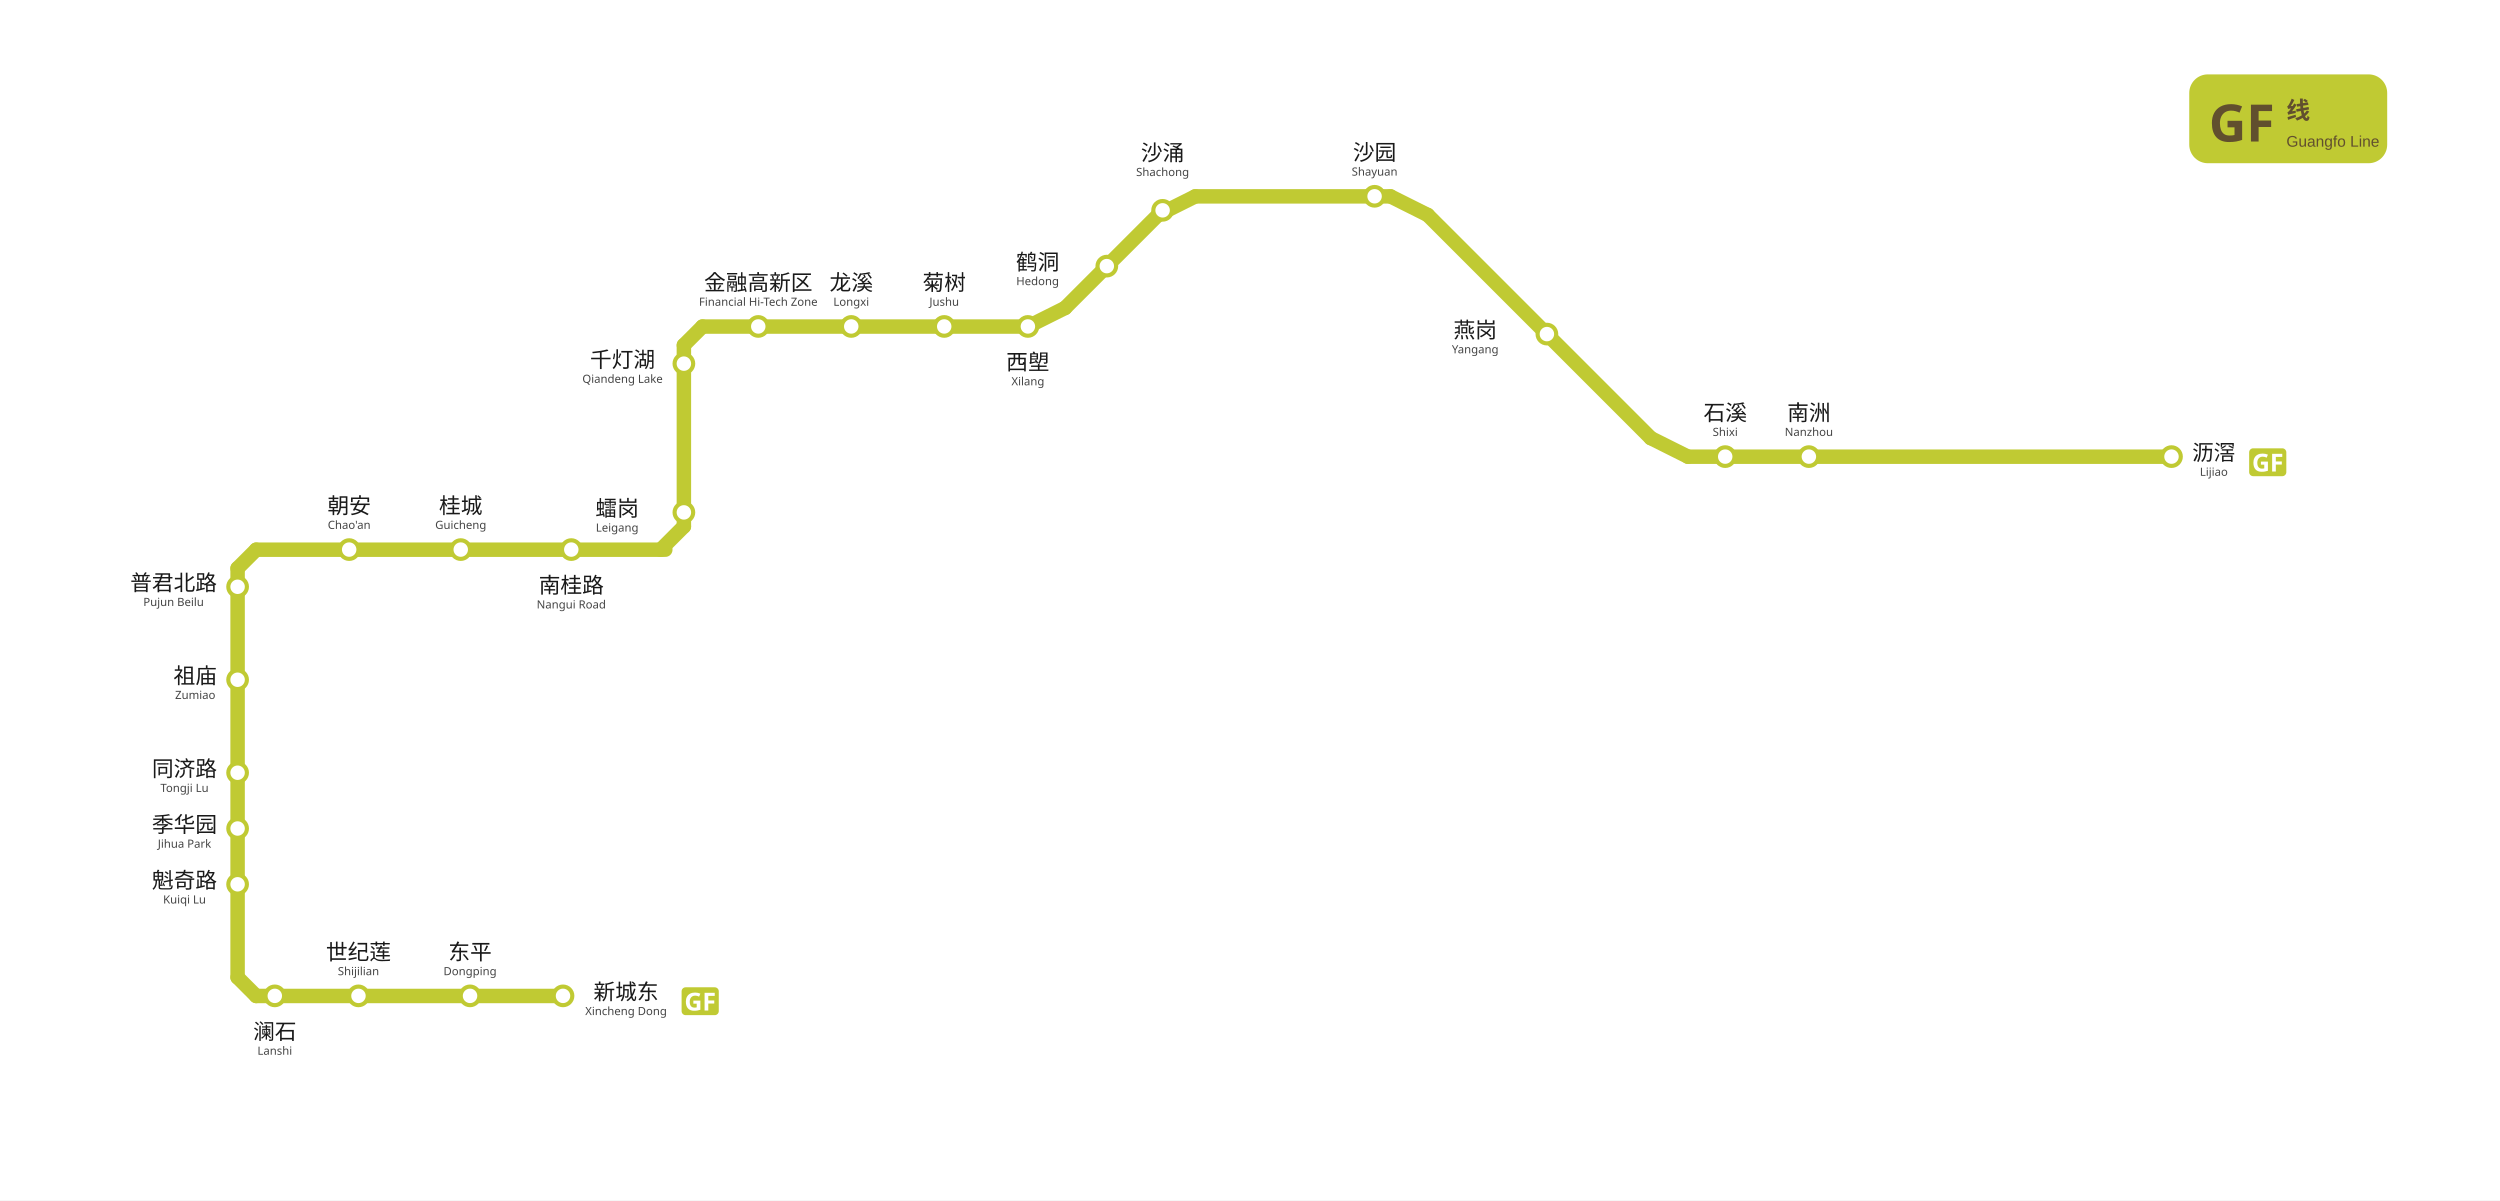
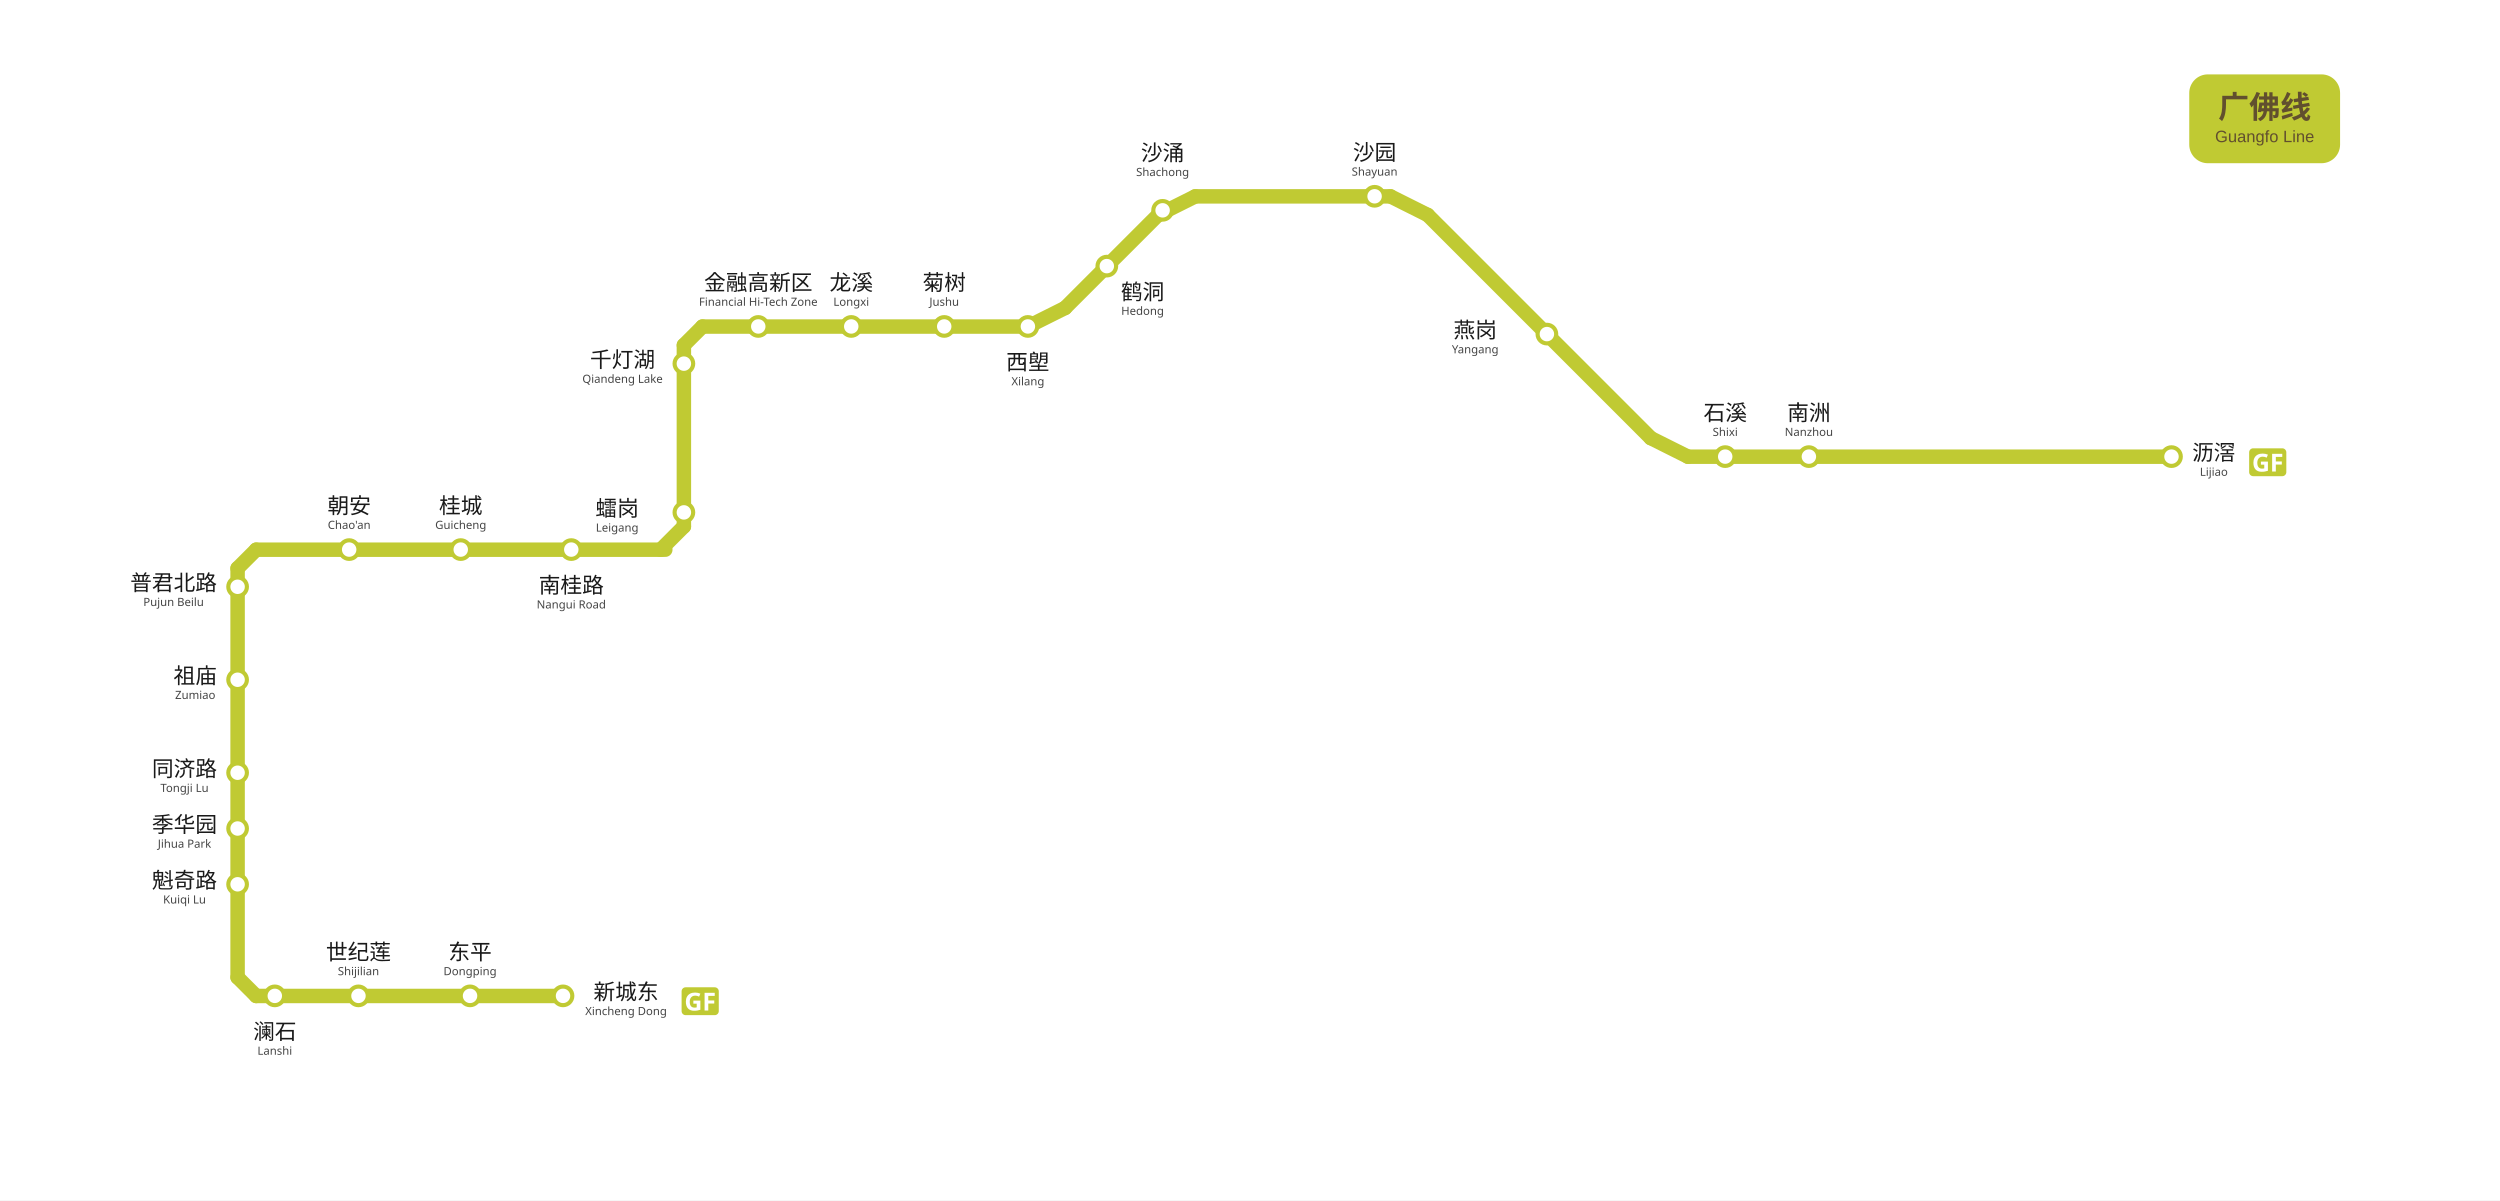
<svg xmlns="http://www.w3.org/2000/svg" viewBox="609.5 1122.2 1210.0 581.0" data-pins="世纪莲,东平,千灯湖,南桂路,南洲,同济路,季华园,新城东,普君北路,朝安,桂城,沙园,沙涌,沥滘,澜石,燕岗,石溪,祖庙,菊树,西塱,金融高新区,魁奇路,鹤洞,龙溪,𧒽岗" width="1210" height="581">
  <rect x="609.5" y="1122.2" width="1210.0" height="581.0" fill="#ffffff" />
  <g id="走廊">
    <line x1="1300.50" y1="1226.25" x2="1408.50" y2="1334.25" style="fill:none;stroke:#C0CA33;stroke-width:7;stroke-linecap:round" />
    <line x1="949.50" y1="1280.25" x2="1107.00" y2="1280.25" style="fill:none;stroke:#C0CA33;stroke-width:7;stroke-linecap:round" />
    <line x1="940.50" y1="1289.30" x2="940.50" y2="1377.00" style="fill:none;stroke:#C0CA33;stroke-width:7;stroke-linecap:round" />
    <line x1="733.50" y1="1388.25" x2="931.50" y2="1388.25" style="fill:none;stroke:#C0CA33;stroke-width:7;stroke-linecap:round" />
    <line x1="724.50" y1="1397.25" x2="724.50" y2="1595.25" style="fill:none;stroke:#C0CA33;stroke-width:7;stroke-linecap:round" />
    <line x1="733.50" y1="1604.25" x2="882.00" y2="1604.25" style="fill:none;stroke:#C0CA33;stroke-width:7;stroke-linecap:round" />
    <line x1="1426.50" y1="1343.25" x2="1660.50" y2="1343.25" style="fill:none;stroke:#C0CA33;stroke-width:7;stroke-linecap:round" />
    <line x1="1125.00" y1="1271.25" x2="1170.00" y2="1226.25" style="fill:none;stroke:#C0CA33;stroke-width:7;stroke-linecap:round" />
    <line x1="1188.00" y1="1217.25" x2="1282.50" y2="1217.25" style="fill:none;stroke:#C0CA33;stroke-width:7;stroke-linecap:round" />
    <line x1="949.50" y1="1280.25" x2="940.50" y2="1289.25" style="fill:none;stroke:#C0CA33;stroke-width:7;stroke-linecap:round" />
    <line x1="733.50" y1="1388.25" x2="724.50" y2="1397.25" style="fill:none;stroke:#C0CA33;stroke-width:7;stroke-linecap:round" />
    <line x1="929.25" y1="1388.25" x2="940.50" y2="1377.00" style="fill:none;stroke:#C0CA33;stroke-width:7;stroke-linecap:round" />
    <line x1="724.50" y1="1595.25" x2="733.50" y2="1604.25" style="fill:none;stroke:#C0CA33;stroke-width:7;stroke-linecap:round" />
    <line x1="1282.50" y1="1217.25" x2="1300.50" y2="1226.25" style="fill:none;stroke:#C0CA33;stroke-width:7;stroke-linecap:round" />
    <line x1="1188.00" y1="1217.25" x2="1170.00" y2="1226.25" style="fill:none;stroke:#C0CA33;stroke-width:7;stroke-linecap:round" />
    <line x1="1107.00" y1="1280.25" x2="1125.00" y2="1271.25" style="fill:none;stroke:#C0CA33;stroke-width:7;stroke-linecap:round" />
    <line x1="1426.50" y1="1343.25" x2="1408.50" y2="1334.25" style="fill:none;stroke:#C0CA33;stroke-width:7;stroke-linecap:round" />
  </g>
  <g id="站圆">
    <circle cx="1660.5" cy="1343.2" r="4.5" data-nm="沥滘" style="fill:#FFFFFF;stroke:#C0CA33;stroke-width:2" />
    <circle cx="1485.0" cy="1343.2" r="4.5" data-nm="南洲" style="fill:#FFFFFF;stroke:#C0CA33;stroke-width:2" />
    <circle cx="1444.5" cy="1343.2" r="4.5" data-nm="石溪" style="fill:#FFFFFF;stroke:#C0CA33;stroke-width:2" />
    <circle cx="1358.2" cy="1283.9" r="4.5" data-nm="燕岗" style="fill:#FFFFFF;stroke:#C0CA33;stroke-width:2" />
    <circle cx="1274.8" cy="1217.2" r="4.5" data-nm="沙园" style="fill:#FFFFFF;stroke:#C0CA33;stroke-width:2" />
    <circle cx="1172.2" cy="1224.0" r="4.5" data-nm="沙涌" style="fill:#FFFFFF;stroke:#C0CA33;stroke-width:2" />
    <circle cx="1145.2" cy="1251.0" r="4.5" data-nm="鹤洞" style="fill:#FFFFFF;stroke:#C0CA33;stroke-width:2" />
    <circle cx="1107.0" cy="1280.2" r="4.5" data-nm="西塱" style="fill:#FFFFFF;stroke:#C0CA33;stroke-width:2" />
    <circle cx="1066.5" cy="1280.2" r="4.5" data-nm="菊树" style="fill:#FFFFFF;stroke:#C0CA33;stroke-width:2" />
    <circle cx="1021.5" cy="1280.2" r="4.5" data-nm="龙溪" style="fill:#FFFFFF;stroke:#C0CA33;stroke-width:2" />
    <circle cx="976.5" cy="1280.2" r="4.5" data-nm="金融高新区" style="fill:#FFFFFF;stroke:#C0CA33;stroke-width:2" />
    <circle cx="940.5" cy="1298.2" r="4.5" data-nm="千灯湖" style="fill:#FFFFFF;stroke:#C0CA33;stroke-width:2" />
    <circle cx="940.5" cy="1370.2" r="4.5" data-nm="𧒽岗" style="fill:#FFFFFF;stroke:#C0CA33;stroke-width:2" />
    <circle cx="886.0" cy="1388.2" r="4.5" data-nm="南桂路" style="fill:#FFFFFF;stroke:#C0CA33;stroke-width:2" />
    <circle cx="832.5" cy="1388.2" r="4.5" data-nm="桂城" style="fill:#FFFFFF;stroke:#C0CA33;stroke-width:2" />
    <circle cx="778.5" cy="1388.2" r="4.5" data-nm="朝安" style="fill:#FFFFFF;stroke:#C0CA33;stroke-width:2" />
    <circle cx="724.5" cy="1406.2" r="4.5" data-nm="普君北路" style="fill:#FFFFFF;stroke:#C0CA33;stroke-width:2" />
    <circle cx="724.5" cy="1451.2" r="4.5" data-nm="祖庙" style="fill:#FFFFFF;stroke:#C0CA33;stroke-width:2" />
    <circle cx="724.5" cy="1496.2" r="4.5" data-nm="同济路" style="fill:#FFFFFF;stroke:#C0CA33;stroke-width:2" />
    <circle cx="724.5" cy="1523.2" r="4.5" data-nm="季华园" style="fill:#FFFFFF;stroke:#C0CA33;stroke-width:2" />
    <circle cx="724.5" cy="1550.2" r="4.5" data-nm="魁奇路" style="fill:#FFFFFF;stroke:#C0CA33;stroke-width:2" />
    <circle cx="742.5" cy="1604.2" r="4.5" data-nm="澜石" style="fill:#FFFFFF;stroke:#C0CA33;stroke-width:2" />
    <circle cx="783.0" cy="1604.2" r="4.5" data-nm="世纪莲" style="fill:#FFFFFF;stroke:#C0CA33;stroke-width:2" />
    <circle cx="837.0" cy="1604.2" r="4.5" data-nm="东平" style="fill:#FFFFFF;stroke:#C0CA33;stroke-width:2" />
    <circle cx="882.0" cy="1604.2" r="4.5" data-nm="新城东" style="fill:#FFFFFF;stroke:#C0CA33;stroke-width:2" />
  </g>
  <g id="线路徽标">
-     <g data-badge="header" transform="translate(1669.1 1158.2)" data-ink="#614F2E" data-box="1669.1,1158.2,1764.9,1201.2" data-chip="1669.1,1158.2,1764.9,1201.2">
-       <rect x="0" y="0" width="95.8" height="43.0" rx="9.0" fill="#C0CA33" />
-       <text x="9.5" y="32.5" font-family="'Microsoft YaHei', sans-serif" font-size="25" font-weight="bold" fill="#614F2E">GF</text>
-       <text x="47.0" y="21.5" font-family="'Microsoft YaHei', sans-serif" font-size="11.5" font-weight="600" fill="#614F2E">线</text>
-       <text x="47.0" y="35.0" font-family="Arial, sans-serif" font-size="7.5" fill="#614F2E">Guangfo Line</text>
+     <g data-badge="header" transform="translate(1669.1 1158.2)" data-ink="#614F2E" data-box="1669.1,1158.2,1742.1,1201.2" data-chip="1669.1,1158.2,1742.1,1201.2">
+       <rect x="0" y="0" width="73.0" height="43.0" rx="9.0" fill="#C0CA33" />
+       <text x="36.5" y="21.2" text-anchor="middle" font-family="'Microsoft YaHei', sans-serif" font-size="15" font-weight="600" fill="#614F2E">广佛线</text>
+       <text x="36.5" y="32.8" text-anchor="middle" font-family="Arial, sans-serif" font-size="8" fill="#614F2E">Guangfo Line</text>
    </g>
    <g data-badge="chip" transform="translate(1698.09 1339.18)" data-box="1698.1,1339.2,1716.1,1353.1">
      <path d="M16.04 13.49h-14.09c-1.07 0 -1.95 -0.88 -1.95 -1.95v-9.59c0 -1.07 0.88 -1.95 1.95 -1.95h14.09c1.07 0 1.95 0.88 1.95 1.95v9.59C17.99 12.61 17.11 13.49 16.04 13.49z" fill="#C0CA33" />
      <path d="M5.68 6.43h3.4v4.44c-0.45 0.15 -0.92 0.27 -1.4 0.36c-0.49 0.09 -1.04 0.13 -1.64 0.13c-1.28 0 -2.26 -0.38 -2.95 -1.13s-1.03 -1.85 -1.03 -3.29c0 -0.9 0.17 -1.67 0.52 -2.33s0.85 -1.16 1.52 -1.52c0.67 -0.36 1.48 -0.54 2.44 -0.54c0.46 0 0.9 0.05 1.34 0.14s0.84 0.22 1.2 0.38l-0.6 1.45c-0.26 -0.14 -0.56 -0.25 -0.9 -0.34s-0.69 -0.13 -1.06 -0.13c-0.53 0 -0.99 0.12 -1.37 0.36c-0.39 0.24 -0.69 0.58 -0.9 1.02c-0.21 0.44 -0.32 0.95 -0.32 1.54c0 0.56 0.08 1.06 0.23 1.49c0.15 0.43 0.39 0.77 0.72 1.01c0.33 0.24 0.76 0.37 1.28 0.37c0.26 0 0.47 -0.01 0.65 -0.04c0.18 -0.02 0.34 -0.05 0.5 -0.08v-1.79h-1.62V6.43z" fill="#FFFFFF" />
      <path d="M12.91 11.24h-1.79v-8.57h4.91v1.49h-3.12v2.21h2.9v1.49h-2.9V11.24z" fill="#FFFFFF" />
    </g>
    <g data-badge="chip" transform="translate(939.396 1600.05)" data-box="939.4,1600.1,957.4,1614.0">
      <path d="M16.04 13.49h-14.09c-1.07 0 -1.95 -0.88 -1.95 -1.95v-9.59c0 -1.07 0.88 -1.95 1.95 -1.95h14.09c1.07 0 1.95 0.88 1.95 1.95v9.59C17.99 12.61 17.11 13.49 16.04 13.49z" fill="#C0CA33" />
      <path d="M5.68 6.43h3.4v4.44c-0.45 0.15 -0.92 0.27 -1.4 0.36c-0.49 0.09 -1.04 0.13 -1.64 0.13c-1.28 0 -2.26 -0.38 -2.95 -1.13s-1.03 -1.85 -1.03 -3.29c0 -0.9 0.17 -1.67 0.52 -2.33s0.85 -1.16 1.52 -1.52c0.67 -0.36 1.48 -0.54 2.44 -0.54c0.46 0 0.9 0.05 1.34 0.14s0.84 0.22 1.2 0.38l-0.6 1.45c-0.26 -0.14 -0.56 -0.25 -0.9 -0.34s-0.69 -0.13 -1.06 -0.13c-0.53 0 -0.99 0.12 -1.37 0.36c-0.39 0.24 -0.69 0.58 -0.9 1.02c-0.21 0.44 -0.32 0.95 -0.32 1.54c0 0.56 0.08 1.06 0.23 1.49c0.15 0.43 0.39 0.77 0.72 1.01c0.33 0.24 0.76 0.37 1.28 0.37c0.26 0 0.47 -0.01 0.65 -0.04c0.18 -0.02 0.34 -0.05 0.5 -0.08v-1.79h-1.62V6.43z" fill="#FFFFFF" />
      <path d="M12.91 11.24h-1.79v-8.57h4.91v1.49h-3.12v2.21h2.9v1.49h-2.9V11.24z" fill="#FFFFFF" />
    </g>
  </g>
  <g id="站名标注" font-family="'Microsoft YaHei', 'PingFang SC', sans-serif">
    <text x="1681.0" y="1345.0" text-anchor="middle" font-size="10.5" font-weight="500" fill="#1a1a1a">沥滘</text>
    <text x="1681.0" y="1352.5" text-anchor="middle" font-size="5.5" fill="#444444">Lijiao</text>
    <text x="1485.0" y="1325.7" text-anchor="middle" font-size="10.5" font-weight="500" fill="#1a1a1a">南洲</text>
    <text x="1485.0" y="1333.2" text-anchor="middle" font-size="5.5" fill="#444444">Nanzhou</text>
    <text x="1444.5" y="1325.7" text-anchor="middle" font-size="10.5" font-weight="500" fill="#1a1a1a">石溪</text>
    <text x="1444.5" y="1333.2" text-anchor="middle" font-size="5.5" fill="#444444">Shixi</text>
    <text x="1323.5" y="1285.7" text-anchor="middle" font-size="10.5" font-weight="500" fill="#1a1a1a">燕岗</text>
    <text x="1323.5" y="1293.2" text-anchor="middle" font-size="5.5" fill="#444444">Yangang</text>
    <text x="1274.8" y="1199.7" text-anchor="middle" font-size="10.5" font-weight="500" fill="#1a1a1a">沙园</text>
    <text x="1274.8" y="1207.2" text-anchor="middle" font-size="5.5" fill="#444444">Shayuan</text>
-     <text x="1111.7" y="1252.8" text-anchor="middle" font-size="10.5" font-weight="500" fill="#1a1a1a">鹤洞</text>
-     <text x="1111.7" y="1260.2" text-anchor="middle" font-size="5.5" fill="#444444">Hedong</text>
+     <text x="1162.5" y="1267.2" text-anchor="middle" font-size="10.5" font-weight="500" fill="#1a1a1a">鹤洞</text>
+     <text x="1162.5" y="1274.6" text-anchor="middle" font-size="5.5" fill="#444444">Hedong</text>
    <text x="1066.5" y="1262.7" text-anchor="middle" font-size="10.5" font-weight="500" fill="#1a1a1a">菊树</text>
    <text x="1066.5" y="1270.2" text-anchor="middle" font-size="5.5" fill="#444444">Jushu</text>
    <text x="1021.5" y="1262.7" text-anchor="middle" font-size="10.5" font-weight="500" fill="#1a1a1a">龙溪</text>
    <text x="1021.5" y="1270.2" text-anchor="middle" font-size="5.5" fill="#444444">Longxi</text>
    <text x="976.5" y="1262.7" text-anchor="middle" font-size="10.5" font-weight="500" fill="#1a1a1a">金融高新区</text>
    <text x="976.5" y="1270.2" text-anchor="middle" font-size="5.5" fill="#444444">Financial Hi-Tech Zone</text>
    <text x="908.2" y="1372.0" text-anchor="middle" font-size="10.5" font-weight="500" fill="#1a1a1a">𧒽岗</text>
    <text x="908.2" y="1379.5" text-anchor="middle" font-size="5.5" fill="#444444">Leigang</text>
    <text x="886.0" y="1409.2" text-anchor="middle" font-size="10.5" font-weight="500" fill="#1a1a1a">南桂路</text>
    <text x="886.0" y="1416.7" text-anchor="middle" font-size="5.5" fill="#444444">Nangui Road</text>
    <text x="832.5" y="1370.7" text-anchor="middle" font-size="10.5" font-weight="500" fill="#1a1a1a">桂城</text>
    <text x="832.5" y="1378.2" text-anchor="middle" font-size="5.5" fill="#444444">Guicheng</text>
    <text x="778.5" y="1370.7" text-anchor="middle" font-size="10.5" font-weight="500" fill="#1a1a1a">朝安</text>
    <text x="778.5" y="1378.2" text-anchor="middle" font-size="5.5" fill="#444444">Chao'an</text>
    <text x="704.0" y="1453.0" text-anchor="middle" font-size="10.5" font-weight="500" fill="#1a1a1a">祖庙</text>
    <text x="704.0" y="1460.5" text-anchor="middle" font-size="5.5" fill="#444444">Zumiao</text>
    <text x="698.8" y="1498.0" text-anchor="middle" font-size="10.5" font-weight="500" fill="#1a1a1a">同济路</text>
    <text x="698.8" y="1505.5" text-anchor="middle" font-size="5.5" fill="#444444">Tongji Lu</text>
    <text x="698.8" y="1525.0" text-anchor="middle" font-size="10.5" font-weight="500" fill="#1a1a1a">季华园</text>
    <text x="698.8" y="1532.5" text-anchor="middle" font-size="5.5" fill="#444444">Jihua Park</text>
    <text x="698.8" y="1552.0" text-anchor="middle" font-size="10.5" font-weight="500" fill="#1a1a1a">魁奇路</text>
    <text x="698.8" y="1559.5" text-anchor="middle" font-size="5.5" fill="#444444">Kuiqi Lu</text>
    <text x="783.0" y="1586.7" text-anchor="middle" font-size="10.5" font-weight="500" fill="#1a1a1a">世纪莲</text>
    <text x="783.0" y="1594.2" text-anchor="middle" font-size="5.5" fill="#444444">Shijilian</text>
    <text x="837.0" y="1586.7" text-anchor="middle" font-size="10.5" font-weight="500" fill="#1a1a1a">东平</text>
    <text x="837.0" y="1594.2" text-anchor="middle" font-size="5.5" fill="#444444">Dongping</text>
    <text x="912.5" y="1606.0" text-anchor="middle" font-size="10.5" font-weight="500" fill="#1a1a1a">新城东</text>
    <text x="912.5" y="1613.5" text-anchor="middle" font-size="5.5" fill="#444444">Xincheng Dong</text>
    <text x="1172.2" y="1199.9" text-anchor="middle" font-size="10.5" font-weight="500" fill="#1a1a1a">沙涌</text>
    <text x="1172.2" y="1207.4" text-anchor="middle" font-size="5.5" fill="#444444">Shachong</text>
    <text x="1107.0" y="1301.2" text-anchor="middle" font-size="10.5" font-weight="500" fill="#1a1a1a">西塱</text>
    <text x="1107.0" y="1308.7" text-anchor="middle" font-size="5.5" fill="#444444">Xilang</text>
    <text x="910.8" y="1300.0" text-anchor="middle" font-size="10.5" font-weight="500" fill="#1a1a1a">千灯湖</text>
    <text x="910.8" y="1307.5" text-anchor="middle" font-size="5.5" fill="#444444">Qiandeng Lake</text>
    <text x="693.5" y="1408.0" text-anchor="middle" font-size="10.5" font-weight="500" fill="#1a1a1a">普君北路</text>
    <text x="693.5" y="1415.5" text-anchor="middle" font-size="5.5" fill="#444444">Pujun Beilu</text>
    <text x="742.5" y="1625.2" text-anchor="middle" font-size="10.5" font-weight="500" fill="#1a1a1a">澜石</text>
    <text x="742.5" y="1632.7" text-anchor="middle" font-size="5.5" fill="#444444">Lanshi</text>
  </g>
</svg>
